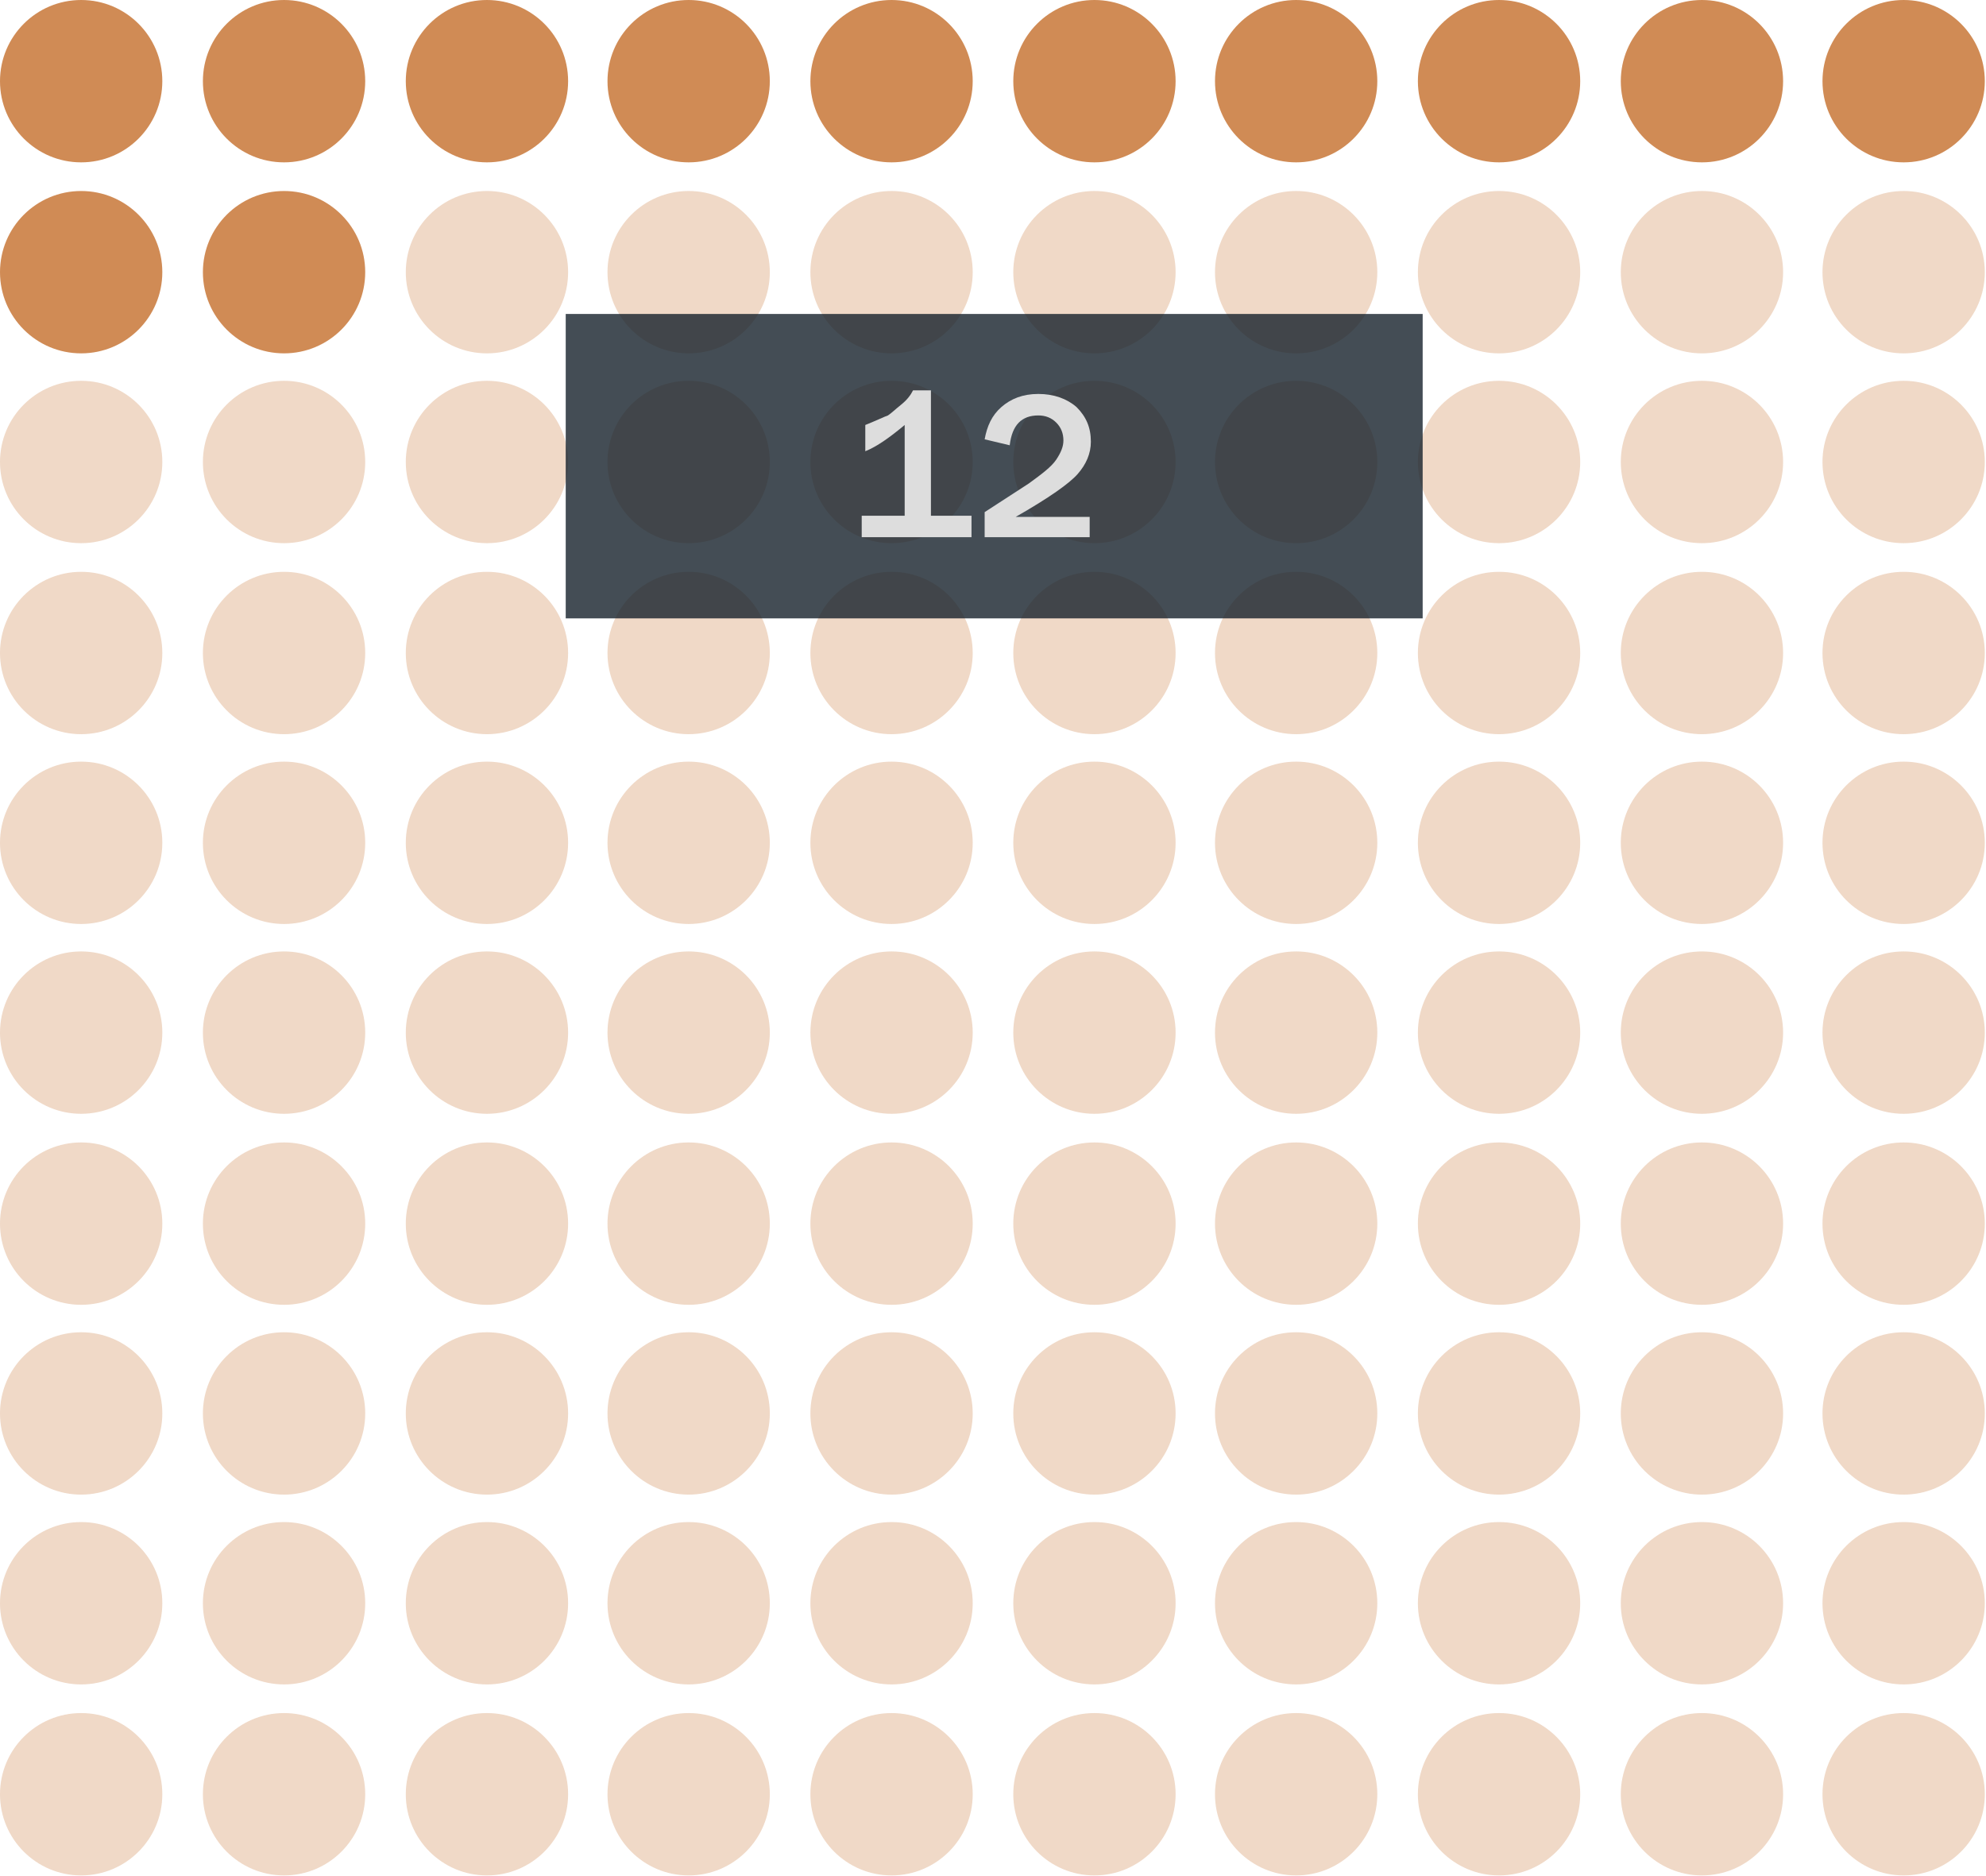
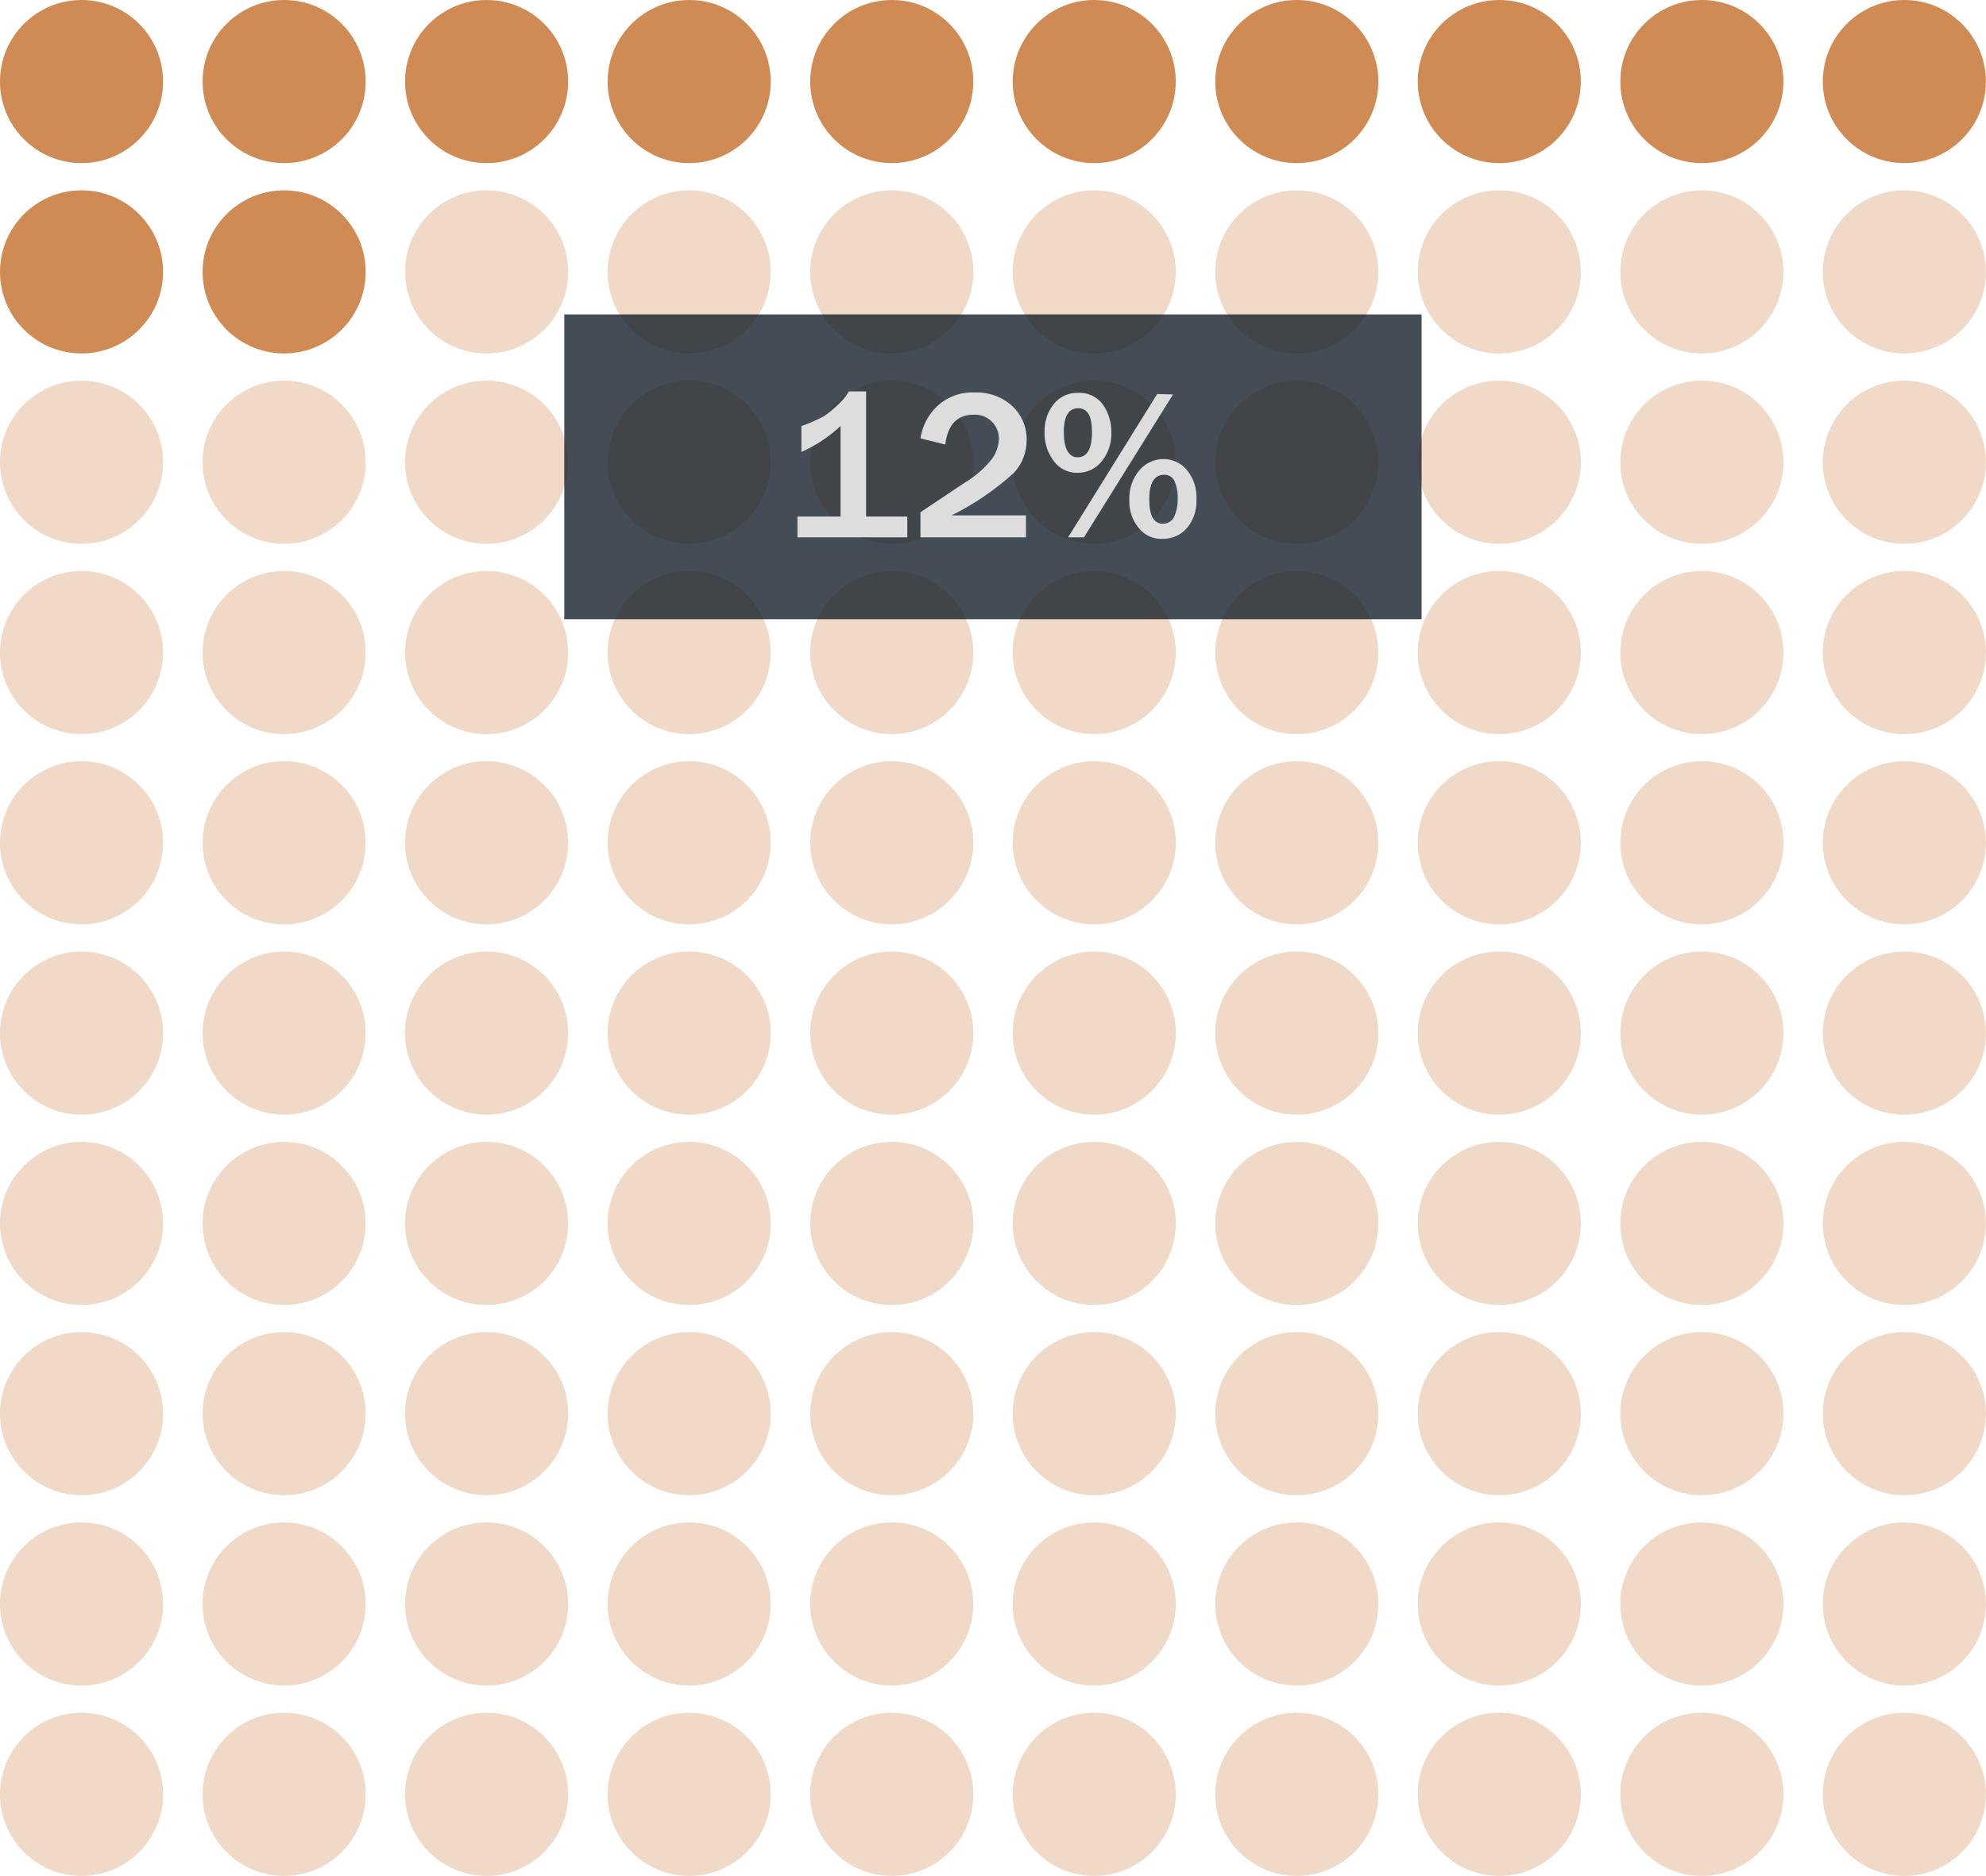
- <svg xmlns="http://www.w3.org/2000/svg" version="1.1" id="Capa_1" x="0px" y="0px" viewBox="0 0 166.4 157.1" style="enable-background:new 0 0 166.4 157.1;" xml:space="preserve">
-   <style type="text/css">
- 	.st0{opacity:0.9;fill:#CB7E42;enable-background:new    ;}
- 	.st1{opacity:0.3;fill:#CB7E42;enable-background:new    ;}
- 	.st2{opacity:0.8;}
- 	.st3{fill:#15202B;}
- 	.st4{enable-background:new    ;}
- 	.st5{fill:#DDDDDD;}
- </style>
-   <circle class="st0" cx="6.8" cy="6.8" r="6.8" />
-   <circle class="st0" cx="23.8" cy="6.8" r="6.8" />
-   <circle class="st0" cx="40.8" cy="6.8" r="6.8" />
-   <circle class="st0" cx="57.7" cy="6.8" r="6.8" />
-   <circle class="st0" cx="74.7" cy="6.8" r="6.8" />
-   <circle class="st0" cx="91.7" cy="6.8" r="6.8" />
-   <circle class="st0" cx="108.6" cy="6.8" r="6.8" />
-   <circle class="st0" cx="125.6" cy="6.8" r="6.8" />
-   <circle class="st0" cx="142.6" cy="6.8" r="6.8" />
-   <circle class="st0" cx="159.5" cy="6.8" r="6.8" />
-   <circle class="st0" cx="6.8" cy="22.8" r="6.8" />
-   <circle class="st0" cx="23.8" cy="22.8" r="6.8" />
-   <circle class="st1" cx="40.8" cy="22.8" r="6.8" />
-   <circle class="st1" cx="57.7" cy="22.8" r="6.8" />
-   <circle class="st1" cx="74.7" cy="22.8" r="6.8" />
-   <circle class="st1" cx="91.7" cy="22.8" r="6.8" />
-   <circle class="st1" cx="108.6" cy="22.8" r="6.8" />
-   <circle class="st1" cx="125.6" cy="22.8" r="6.8" />
-   <circle class="st1" cx="142.6" cy="22.8" r="6.8" />
-   <circle class="st1" cx="159.5" cy="22.8" r="6.8" />
-   <circle class="st1" cx="6.8" cy="38.7" r="6.8" />
-   <circle class="st1" cx="23.8" cy="38.7" r="6.8" />
-   <circle class="st1" cx="40.8" cy="38.7" r="6.8" />
-   <circle class="st1" cx="57.7" cy="38.7" r="6.8" />
-   <circle class="st1" cx="74.7" cy="38.7" r="6.8" />
-   <circle class="st1" cx="91.7" cy="38.7" r="6.8" />
-   <circle class="st1" cx="108.6" cy="38.7" r="6.8" />
-   <circle class="st1" cx="125.6" cy="38.7" r="6.8" />
-   <circle class="st1" cx="142.6" cy="38.7" r="6.8" />
-   <circle class="st1" cx="159.5" cy="38.7" r="6.8" />
-   <circle class="st1" cx="6.8" cy="54.7" r="6.8" />
-   <circle class="st1" cx="23.8" cy="54.7" r="6.8" />
-   <circle class="st1" cx="40.8" cy="54.7" r="6.8" />
-   <circle class="st1" cx="57.7" cy="54.7" r="6.8" />
-   <circle class="st1" cx="74.7" cy="54.7" r="6.8" />
-   <circle class="st1" cx="91.7" cy="54.7" r="6.8" />
-   <circle class="st1" cx="108.6" cy="54.7" r="6.8" />
-   <circle class="st1" cx="125.6" cy="54.7" r="6.8" />
-   <circle class="st1" cx="142.6" cy="54.7" r="6.8" />
-   <circle class="st1" cx="159.5" cy="54.7" r="6.8" />
-   <circle class="st1" cx="6.8" cy="70.6" r="6.8" />
-   <circle class="st1" cx="23.8" cy="70.6" r="6.8" />
-   <circle class="st1" cx="40.8" cy="70.6" r="6.8" />
-   <circle class="st1" cx="57.7" cy="70.6" r="6.8" />
-   <circle class="st1" cx="74.7" cy="70.6" r="6.8" />
-   <circle class="st1" cx="91.7" cy="70.6" r="6.8" />
-   <circle class="st1" cx="108.6" cy="70.6" r="6.8" />
-   <circle class="st1" cx="125.6" cy="70.6" r="6.8" />
-   <circle class="st1" cx="142.6" cy="70.6" r="6.8" />
-   <circle class="st1" cx="159.5" cy="70.6" r="6.8" />
-   <circle class="st1" cx="6.8" cy="86.5" r="6.8" />
-   <circle class="st1" cx="23.8" cy="86.5" r="6.8" />
-   <circle class="st1" cx="40.8" cy="86.5" r="6.8" />
-   <circle class="st1" cx="57.7" cy="86.5" r="6.8" />
-   <circle class="st1" cx="74.7" cy="86.5" r="6.8" />
-   <circle class="st1" cx="91.7" cy="86.5" r="6.8" />
-   <circle class="st1" cx="108.6" cy="86.5" r="6.8" />
-   <circle class="st1" cx="125.6" cy="86.5" r="6.8" />
-   <circle class="st1" cx="142.6" cy="86.5" r="6.8" />
-   <circle class="st1" cx="159.5" cy="86.5" r="6.8" />
-   <circle class="st1" cx="6.8" cy="102.5" r="6.8" />
-   <circle class="st1" cx="23.8" cy="102.5" r="6.8" />
-   <circle class="st1" cx="40.8" cy="102.5" r="6.8" />
-   <circle class="st1" cx="57.7" cy="102.5" r="6.8" />
-   <circle class="st1" cx="74.7" cy="102.5" r="6.8" />
-   <circle class="st1" cx="91.7" cy="102.5" r="6.8" />
-   <circle class="st1" cx="108.6" cy="102.5" r="6.8" />
-   <circle class="st1" cx="125.6" cy="102.5" r="6.8" />
-   <circle class="st1" cx="142.6" cy="102.5" r="6.8" />
-   <circle class="st1" cx="159.5" cy="102.5" r="6.8" />
-   <circle class="st1" cx="6.8" cy="118.4" r="6.8" />
-   <circle class="st1" cx="23.8" cy="118.4" r="6.8" />
-   <circle class="st1" cx="40.8" cy="118.4" r="6.8" />
-   <circle class="st1" cx="57.7" cy="118.4" r="6.8" />
-   <circle class="st1" cx="74.7" cy="118.4" r="6.8" />
-   <circle class="st1" cx="91.7" cy="118.4" r="6.8" />
-   <circle class="st1" cx="108.6" cy="118.4" r="6.8" />
-   <circle class="st1" cx="125.6" cy="118.4" r="6.8" />
-   <circle class="st1" cx="142.6" cy="118.4" r="6.8" />
-   <circle class="st1" cx="159.5" cy="118.4" r="6.8" />
-   <circle class="st1" cx="6.8" cy="134.3" r="6.8" />
-   <circle class="st1" cx="23.8" cy="134.3" r="6.8" />
-   <circle class="st1" cx="40.8" cy="134.3" r="6.8" />
-   <circle class="st1" cx="57.7" cy="134.3" r="6.8" />
-   <circle class="st1" cx="74.7" cy="134.3" r="6.8" />
-   <circle class="st1" cx="91.7" cy="134.3" r="6.8" />
-   <circle class="st1" cx="108.6" cy="134.3" r="6.8" />
-   <circle class="st1" cx="125.6" cy="134.3" r="6.8" />
-   <circle class="st1" cx="142.6" cy="134.3" r="6.8" />
-   <circle class="st1" cx="159.5" cy="134.3" r="6.8" />
-   <circle class="st1" cx="6.8" cy="150.3" r="6.8" />
-   <circle class="st1" cx="23.8" cy="150.3" r="6.8" />
-   <circle class="st1" cx="40.8" cy="150.3" r="6.8" />
-   <circle class="st1" cx="57.7" cy="150.3" r="6.8" />
-   <circle class="st1" cx="74.7" cy="150.3" r="6.8" />
-   <circle class="st1" cx="91.7" cy="150.3" r="6.8" />
-   <circle class="st1" cx="108.6" cy="150.3" r="6.8" />
-   <circle class="st1" cx="125.6" cy="150.3" r="6.8" />
-   <circle class="st1" cx="142.6" cy="150.3" r="6.8" />
-   <circle class="st1" cx="159.5" cy="150.3" r="6.8" />
-   <g class="st2">
-     <rect x="47.4" y="26.3" class="st3" width="71.8" height="25.5" />
-   </g>
-   <g class="st4">
-     <path class="st5" d="M81.4,45h-9.2v-1.8h3.6v-7.6c-1.2,1-2.3,1.8-3.3,2.2v-2.2c1-0.4,1.6-0.7,1.9-0.8c0.3-0.2,0.6-0.5,1.1-0.9   c0.5-0.4,0.8-0.8,1-1.2H78v10.5h3.4V45z" />
-   </g>
-   <g class="st4">
-     <path class="st5" d="M91.3,43.2V45h-8.8v-2.1l3.7-2.4c1.1-0.8,1.9-1.4,2.3-2c0.4-0.6,0.6-1.1,0.6-1.6c0-0.6-0.2-1.1-0.6-1.5   s-0.9-0.6-1.5-0.6c-1.4,0-2.2,0.8-2.4,2.5l-2.1-0.5c0.2-1.1,0.6-2,1.4-2.7s1.8-1.1,3.1-1.1c1.3,0,2.4,0.4,3.2,1.1   c0.8,0.8,1.2,1.7,1.2,2.9c0,1-0.4,1.9-1.1,2.7s-2.4,2-5.2,3.6H91.3z" />
+ <svg xmlns="http://www.w3.org/2000/svg" id="Capa_1" data-name="Capa 1" viewBox="0 0 166.36 157.1">
+   <defs>
+     <style>
+       .cls-1, .cls-2 {
+         fill: #cb7e42;
+       }
+ 
+       .cls-1 {
+         opacity: 0.9;
+       }
+ 
+       .cls-2 {
+         opacity: 0.3;
+       }
+ 
+       .cls-3 {
+         opacity: 0.8;
+       }
+ 
+       .cls-4 {
+         fill: #15202b;
+       }
+ 
+       .cls-5 {
+         fill: #ddd;
+       }
+     </style>
+   </defs>
+   <g>
+     <g>
+       <circle class="cls-1" cx="6.83" cy="6.83" r="6.83" />
+       <circle class="cls-1" cx="23.8" cy="6.83" r="6.83" />
+       <circle class="cls-1" cx="40.76" cy="6.83" r="6.83" />
+       <circle class="cls-1" cx="57.73" cy="6.83" r="6.83" />
+       <circle class="cls-1" cx="74.7" cy="6.83" r="6.83" />
+       <circle class="cls-1" cx="91.66" cy="6.83" r="6.83" />
+       <circle class="cls-1" cx="108.63" cy="6.83" r="6.83" />
+       <circle class="cls-1" cx="125.59" cy="6.83" r="6.83" />
+       <circle class="cls-1" cx="142.56" cy="6.83" r="6.83" />
+       <circle class="cls-1" cx="159.52" cy="6.83" r="6.83" />
+       <circle class="cls-1" cx="6.83" cy="22.77" r="6.83" />
+       <circle class="cls-1" cx="23.8" cy="22.77" r="6.83" />
+       <circle class="cls-2" cx="40.76" cy="22.77" r="6.83" />
+       <circle class="cls-2" cx="57.73" cy="22.77" r="6.83" />
+       <circle class="cls-2" cx="74.7" cy="22.77" r="6.83" />
+       <circle class="cls-2" cx="91.66" cy="22.77" r="6.83" />
+       <circle class="cls-2" cx="108.63" cy="22.77" r="6.83" />
+       <circle class="cls-2" cx="125.59" cy="22.77" r="6.83" />
+       <circle class="cls-2" cx="142.56" cy="22.77" r="6.83" />
+       <circle class="cls-2" cx="159.52" cy="22.77" r="6.83" />
+       <circle class="cls-2" cx="6.83" cy="38.71" r="6.83" />
+       <circle class="cls-2" cx="23.8" cy="38.71" r="6.83" />
+       <circle class="cls-2" cx="40.76" cy="38.71" r="6.83" />
+       <circle class="cls-2" cx="57.73" cy="38.71" r="6.83" />
+       <circle class="cls-2" cx="74.7" cy="38.71" r="6.83" />
+       <circle class="cls-2" cx="91.66" cy="38.71" r="6.83" />
+       <circle class="cls-2" cx="108.63" cy="38.71" r="6.83" />
+       <circle class="cls-2" cx="125.59" cy="38.71" r="6.83" />
+       <circle class="cls-2" cx="142.56" cy="38.71" r="6.83" />
+       <circle class="cls-2" cx="159.52" cy="38.71" r="6.83" />
+       <circle class="cls-2" cx="6.83" cy="54.65" r="6.83" />
+       <circle class="cls-2" cx="23.8" cy="54.65" r="6.83" />
+       <circle class="cls-2" cx="40.76" cy="54.65" r="6.83" />
+       <circle class="cls-2" cx="57.73" cy="54.65" r="6.83" />
+       <circle class="cls-2" cx="74.7" cy="54.65" r="6.83" />
+       <circle class="cls-2" cx="91.66" cy="54.65" r="6.83" />
+       <circle class="cls-2" cx="108.63" cy="54.65" r="6.83" />
+       <circle class="cls-2" cx="125.59" cy="54.65" r="6.83" />
+       <circle class="cls-2" cx="142.56" cy="54.65" r="6.83" />
+       <circle class="cls-2" cx="159.52" cy="54.65" r="6.83" />
+       <circle class="cls-2" cx="6.83" cy="70.58" r="6.83" />
+       <circle class="cls-2" cx="23.8" cy="70.58" r="6.83" />
+       <circle class="cls-2" cx="40.76" cy="70.58" r="6.83" />
+       <circle class="cls-2" cx="57.73" cy="70.58" r="6.83" />
+       <circle class="cls-2" cx="74.7" cy="70.58" r="6.83" />
+       <circle class="cls-2" cx="91.66" cy="70.58" r="6.83" />
+       <circle class="cls-2" cx="108.63" cy="70.58" r="6.83" />
+       <circle class="cls-2" cx="125.59" cy="70.58" r="6.83" />
+       <circle class="cls-2" cx="142.56" cy="70.58" r="6.83" />
+       <circle class="cls-2" cx="159.52" cy="70.58" r="6.83" />
+       <circle class="cls-2" cx="6.83" cy="86.52" r="6.83" />
+       <circle class="cls-2" cx="23.8" cy="86.52" r="6.83" />
+       <circle class="cls-2" cx="40.76" cy="86.52" r="6.83" />
+       <circle class="cls-2" cx="57.73" cy="86.52" r="6.83" />
+       <circle class="cls-2" cx="74.7" cy="86.52" r="6.83" />
+       <circle class="cls-2" cx="91.66" cy="86.52" r="6.83" />
+       <circle class="cls-2" cx="108.63" cy="86.52" r="6.83" />
+       <circle class="cls-2" cx="125.59" cy="86.52" r="6.83" />
+       <circle class="cls-2" cx="142.56" cy="86.52" r="6.83" />
+       <circle class="cls-2" cx="159.52" cy="86.52" r="6.83" />
+       <circle class="cls-2" cx="6.83" cy="102.46" r="6.83" />
+       <circle class="cls-2" cx="23.8" cy="102.46" r="6.83" />
+       <circle class="cls-2" cx="40.76" cy="102.46" r="6.83" />
+       <circle class="cls-2" cx="57.73" cy="102.46" r="6.83" />
+       <circle class="cls-2" cx="74.7" cy="102.46" r="6.83" />
+       <circle class="cls-2" cx="91.66" cy="102.46" r="6.83" />
+       <circle class="cls-2" cx="108.63" cy="102.46" r="6.83" />
+       <circle class="cls-2" cx="125.59" cy="102.46" r="6.83" />
+       <circle class="cls-2" cx="142.56" cy="102.46" r="6.83" />
+       <circle class="cls-2" cx="159.52" cy="102.46" r="6.83" />
+       <circle class="cls-2" cx="6.83" cy="118.39" r="6.83" />
+       <circle class="cls-2" cx="23.8" cy="118.39" r="6.83" />
+       <circle class="cls-2" cx="40.76" cy="118.39" r="6.83" />
+       <circle class="cls-2" cx="57.73" cy="118.39" r="6.83" />
+       <circle class="cls-2" cx="74.7" cy="118.39" r="6.83" />
+       <circle class="cls-2" cx="91.66" cy="118.39" r="6.83" />
+       <circle class="cls-2" cx="108.63" cy="118.39" r="6.83" />
+       <circle class="cls-2" cx="125.59" cy="118.39" r="6.83" />
+       <circle class="cls-2" cx="142.56" cy="118.39" r="6.83" />
+       <circle class="cls-2" cx="159.52" cy="118.39" r="6.83" />
+       <circle class="cls-2" cx="6.83" cy="134.33" r="6.83" />
+       <circle class="cls-2" cx="23.8" cy="134.33" r="6.83" />
+       <circle class="cls-2" cx="40.76" cy="134.33" r="6.83" />
+       <circle class="cls-2" cx="57.73" cy="134.33" r="6.83" />
+       <circle class="cls-2" cx="74.7" cy="134.33" r="6.83" />
+       <circle class="cls-2" cx="91.66" cy="134.33" r="6.83" />
+       <circle class="cls-2" cx="108.63" cy="134.33" r="6.83" />
+       <circle class="cls-2" cx="125.59" cy="134.33" r="6.83" />
+       <circle class="cls-2" cx="142.56" cy="134.33" r="6.83" />
+       <circle class="cls-2" cx="159.52" cy="134.33" r="6.83" />
+       <circle class="cls-2" cx="6.83" cy="150.27" r="6.83" />
+       <circle class="cls-2" cx="23.8" cy="150.27" r="6.83" />
+       <circle class="cls-2" cx="40.76" cy="150.27" r="6.83" />
+       <circle class="cls-2" cx="57.73" cy="150.27" r="6.83" />
+       <circle class="cls-2" cx="74.7" cy="150.27" r="6.83" />
+       <circle class="cls-2" cx="91.66" cy="150.27" r="6.83" />
+       <circle class="cls-2" cx="108.63" cy="150.27" r="6.83" />
+       <circle class="cls-2" cx="125.59" cy="150.27" r="6.83" />
+       <circle class="cls-2" cx="142.56" cy="150.27" r="6.83" />
+       <circle class="cls-2" cx="159.52" cy="150.27" r="6.83" />
+     </g>
+     <g>
+       <g class="cls-3">
+         <rect class="cls-4" x="47.27" y="26.33" width="71.81" height="25.53" />
+       </g>
+       <g>
+         <path class="cls-5" d="M76,45H66.8V43.26h3.61V35.68a12.05,12.05,0,0,1-3.28,2.17V35.68A13,13,0,0,0,69,34.87a8.35,8.35,0,0,0,1.11-.9,4.73,4.73,0,0,0,1-1.19h1.44V43.26H76Z" />
+         <path class="cls-5" d="M85.94,43.16V45H77.1v-2.1l3.67-2.45a8.42,8.42,0,0,0,2.31-2,3,3,0,0,0,.59-1.62,2,2,0,0,0-2.12-2.1c-1.37,0-2.16.83-2.37,2.5l-2.08-.52A4.68,4.68,0,0,1,78.52,34a4.31,4.31,0,0,1,3.1-1.13A4.42,4.42,0,0,1,84.79,34,3.81,3.81,0,0,1,86,36.84a4,4,0,0,1-1.06,2.75,22.81,22.81,0,0,1-5.23,3.57Z" />
+         <path class="cls-5" d="M90.26,39.6a2.42,2.42,0,0,1-2-1,3.84,3.84,0,0,1-.76-2.42,3.6,3.6,0,0,1,.77-2.34,2.49,2.49,0,0,1,2-.94,2.42,2.42,0,0,1,2.13,1,3.88,3.88,0,0,1,.69,2.27,3.61,3.61,0,0,1-.83,2.5A2.58,2.58,0,0,1,90.26,39.6Zm0-1.3c.8,0,1.21-.7,1.21-2.11s-.39-2-1.17-2-1.19.67-1.19,2S89.5,38.3,90.27,38.3Zm8-5.27L90.8,45H89.47l7.46-12Zm-.88,12.1a2.42,2.42,0,0,1-2-.92,3.44,3.44,0,0,1-.78-2.31,3.62,3.62,0,0,1,.86-2.54,2.68,2.68,0,0,1,2-.92,2.58,2.58,0,0,1,1.91.86,3.58,3.58,0,0,1,.85,2.6,3.38,3.38,0,0,1-.82,2.35A2.65,2.65,0,0,1,97.35,45.13Zm.07-1.27a1,1,0,0,0,.91-.6,3.23,3.23,0,0,0,.29-1.39,3.56,3.56,0,0,0-.28-1.62.93.93,0,0,0-.85-.49c-.83,0-1.25.69-1.25,2.05S96.63,43.86,97.42,43.86Z" />
+       </g>
+     </g>
  </g>
</svg>
